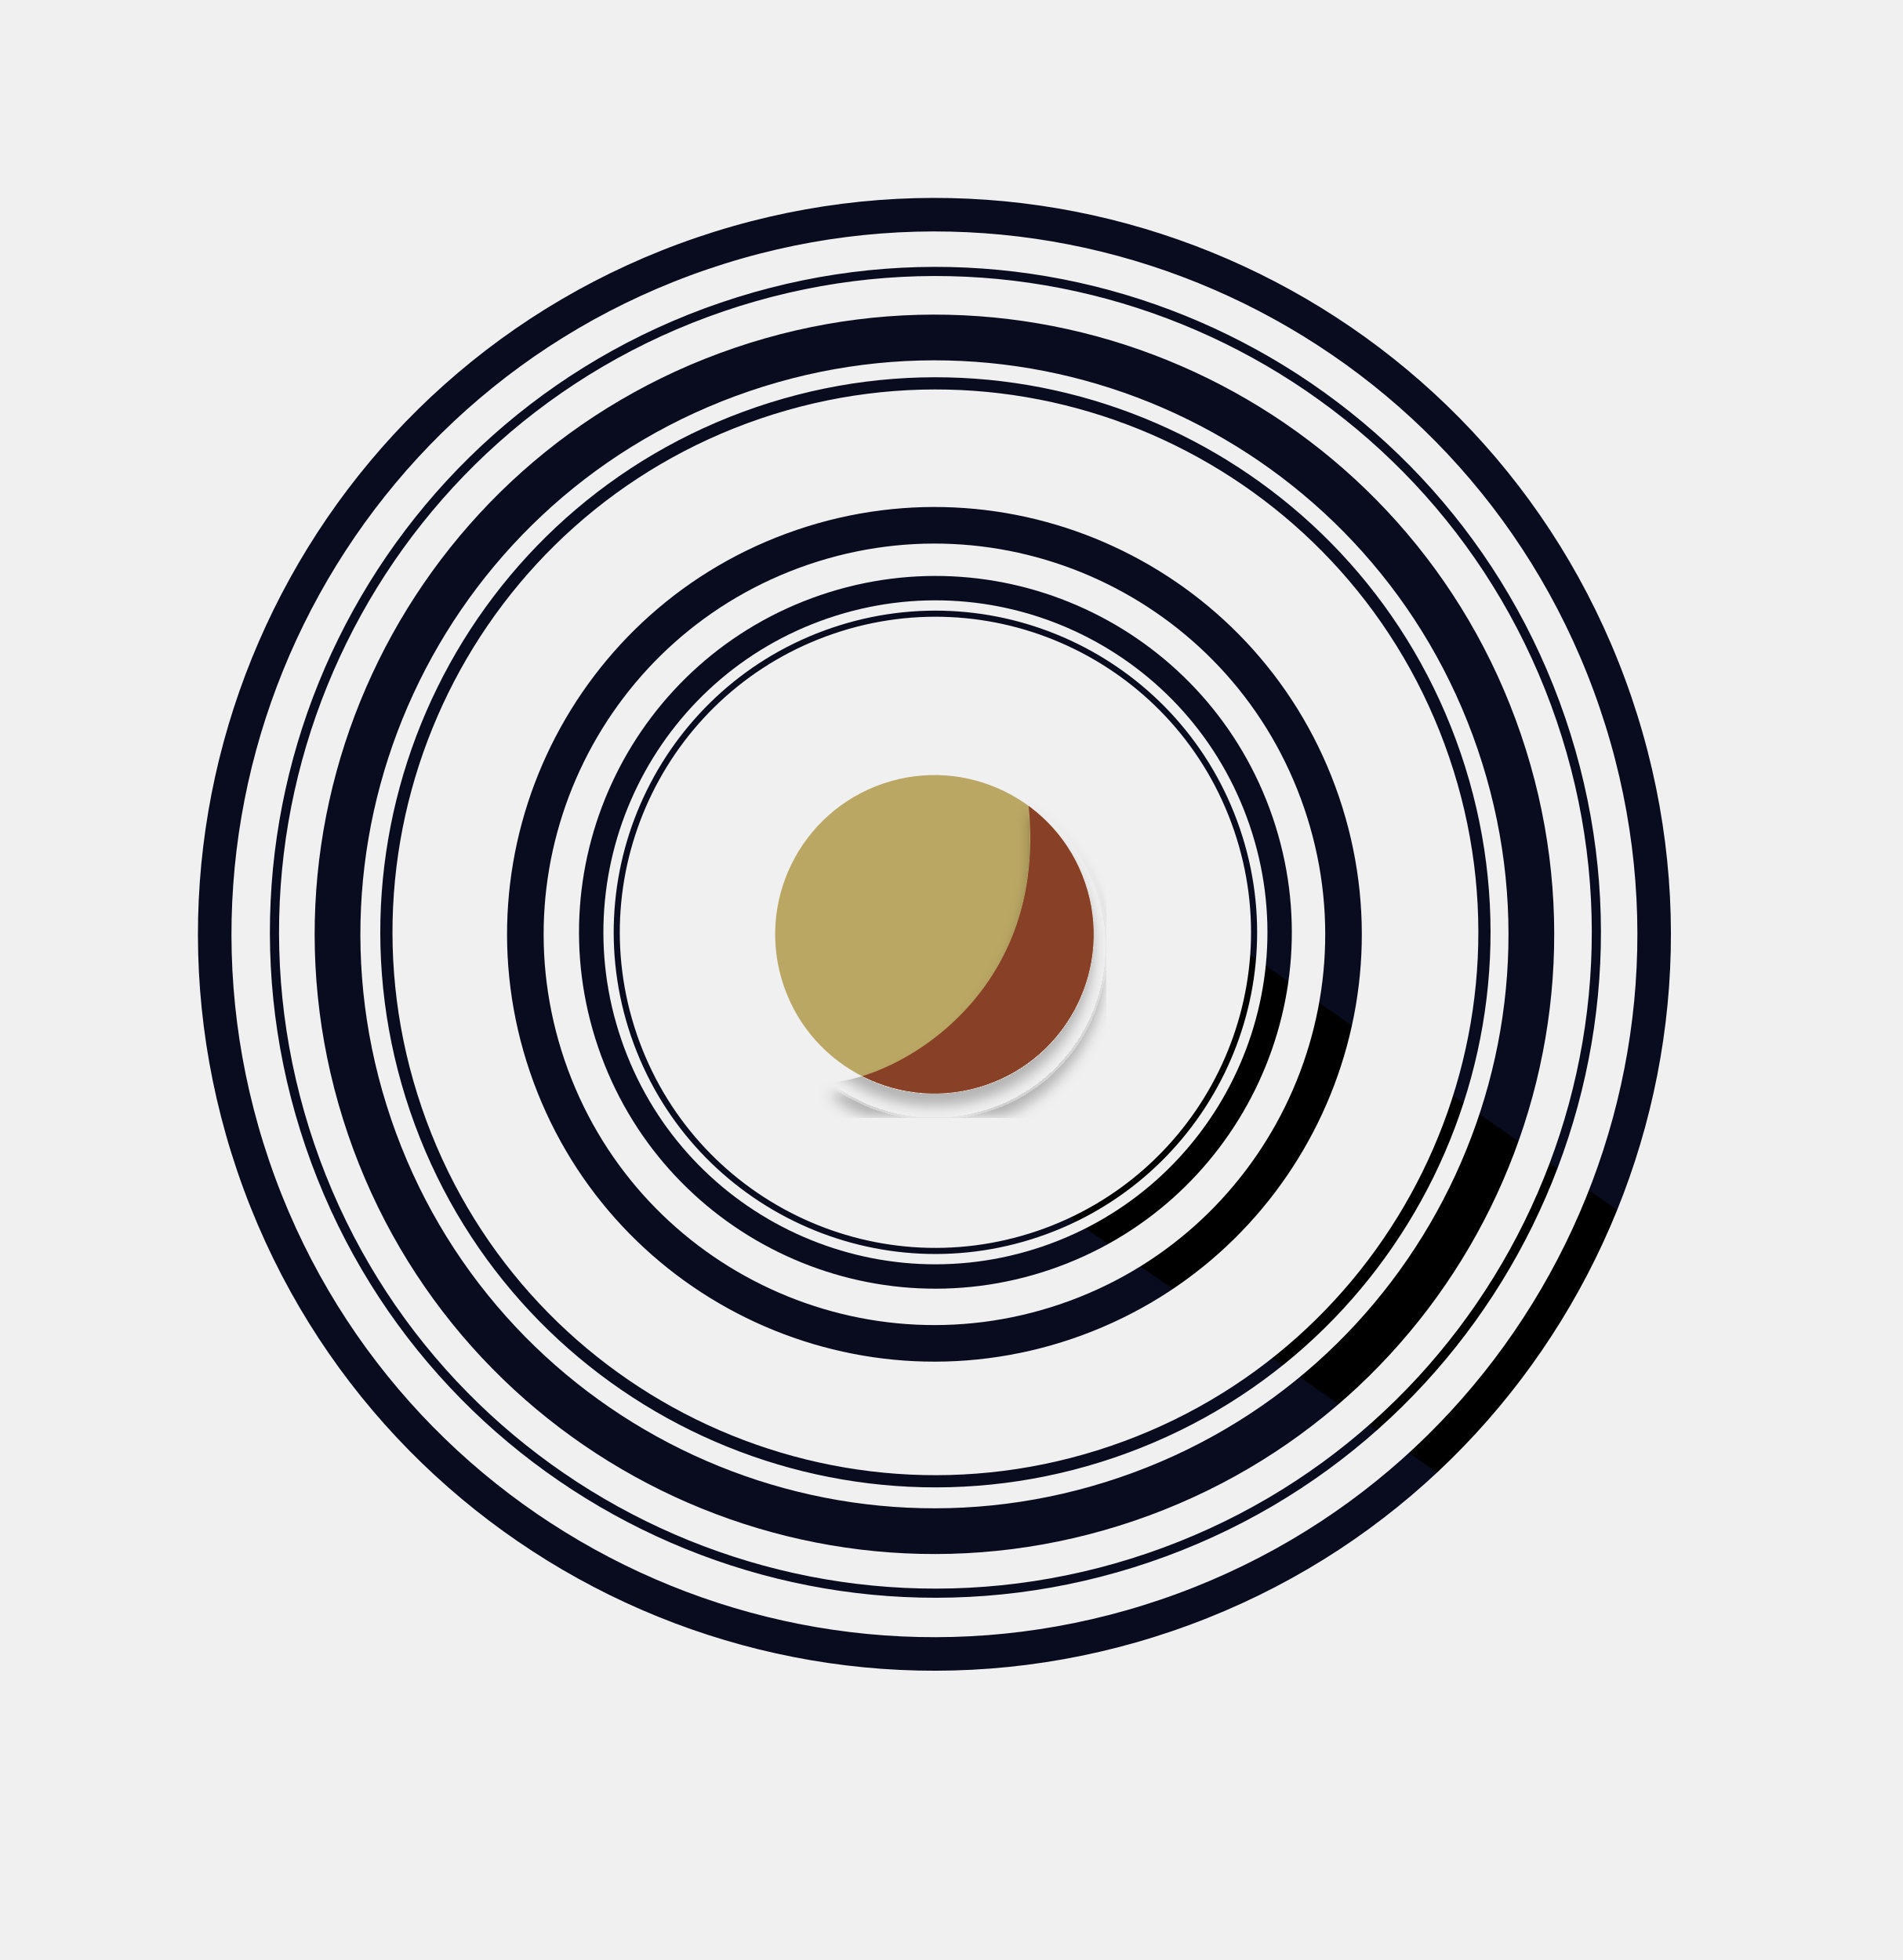
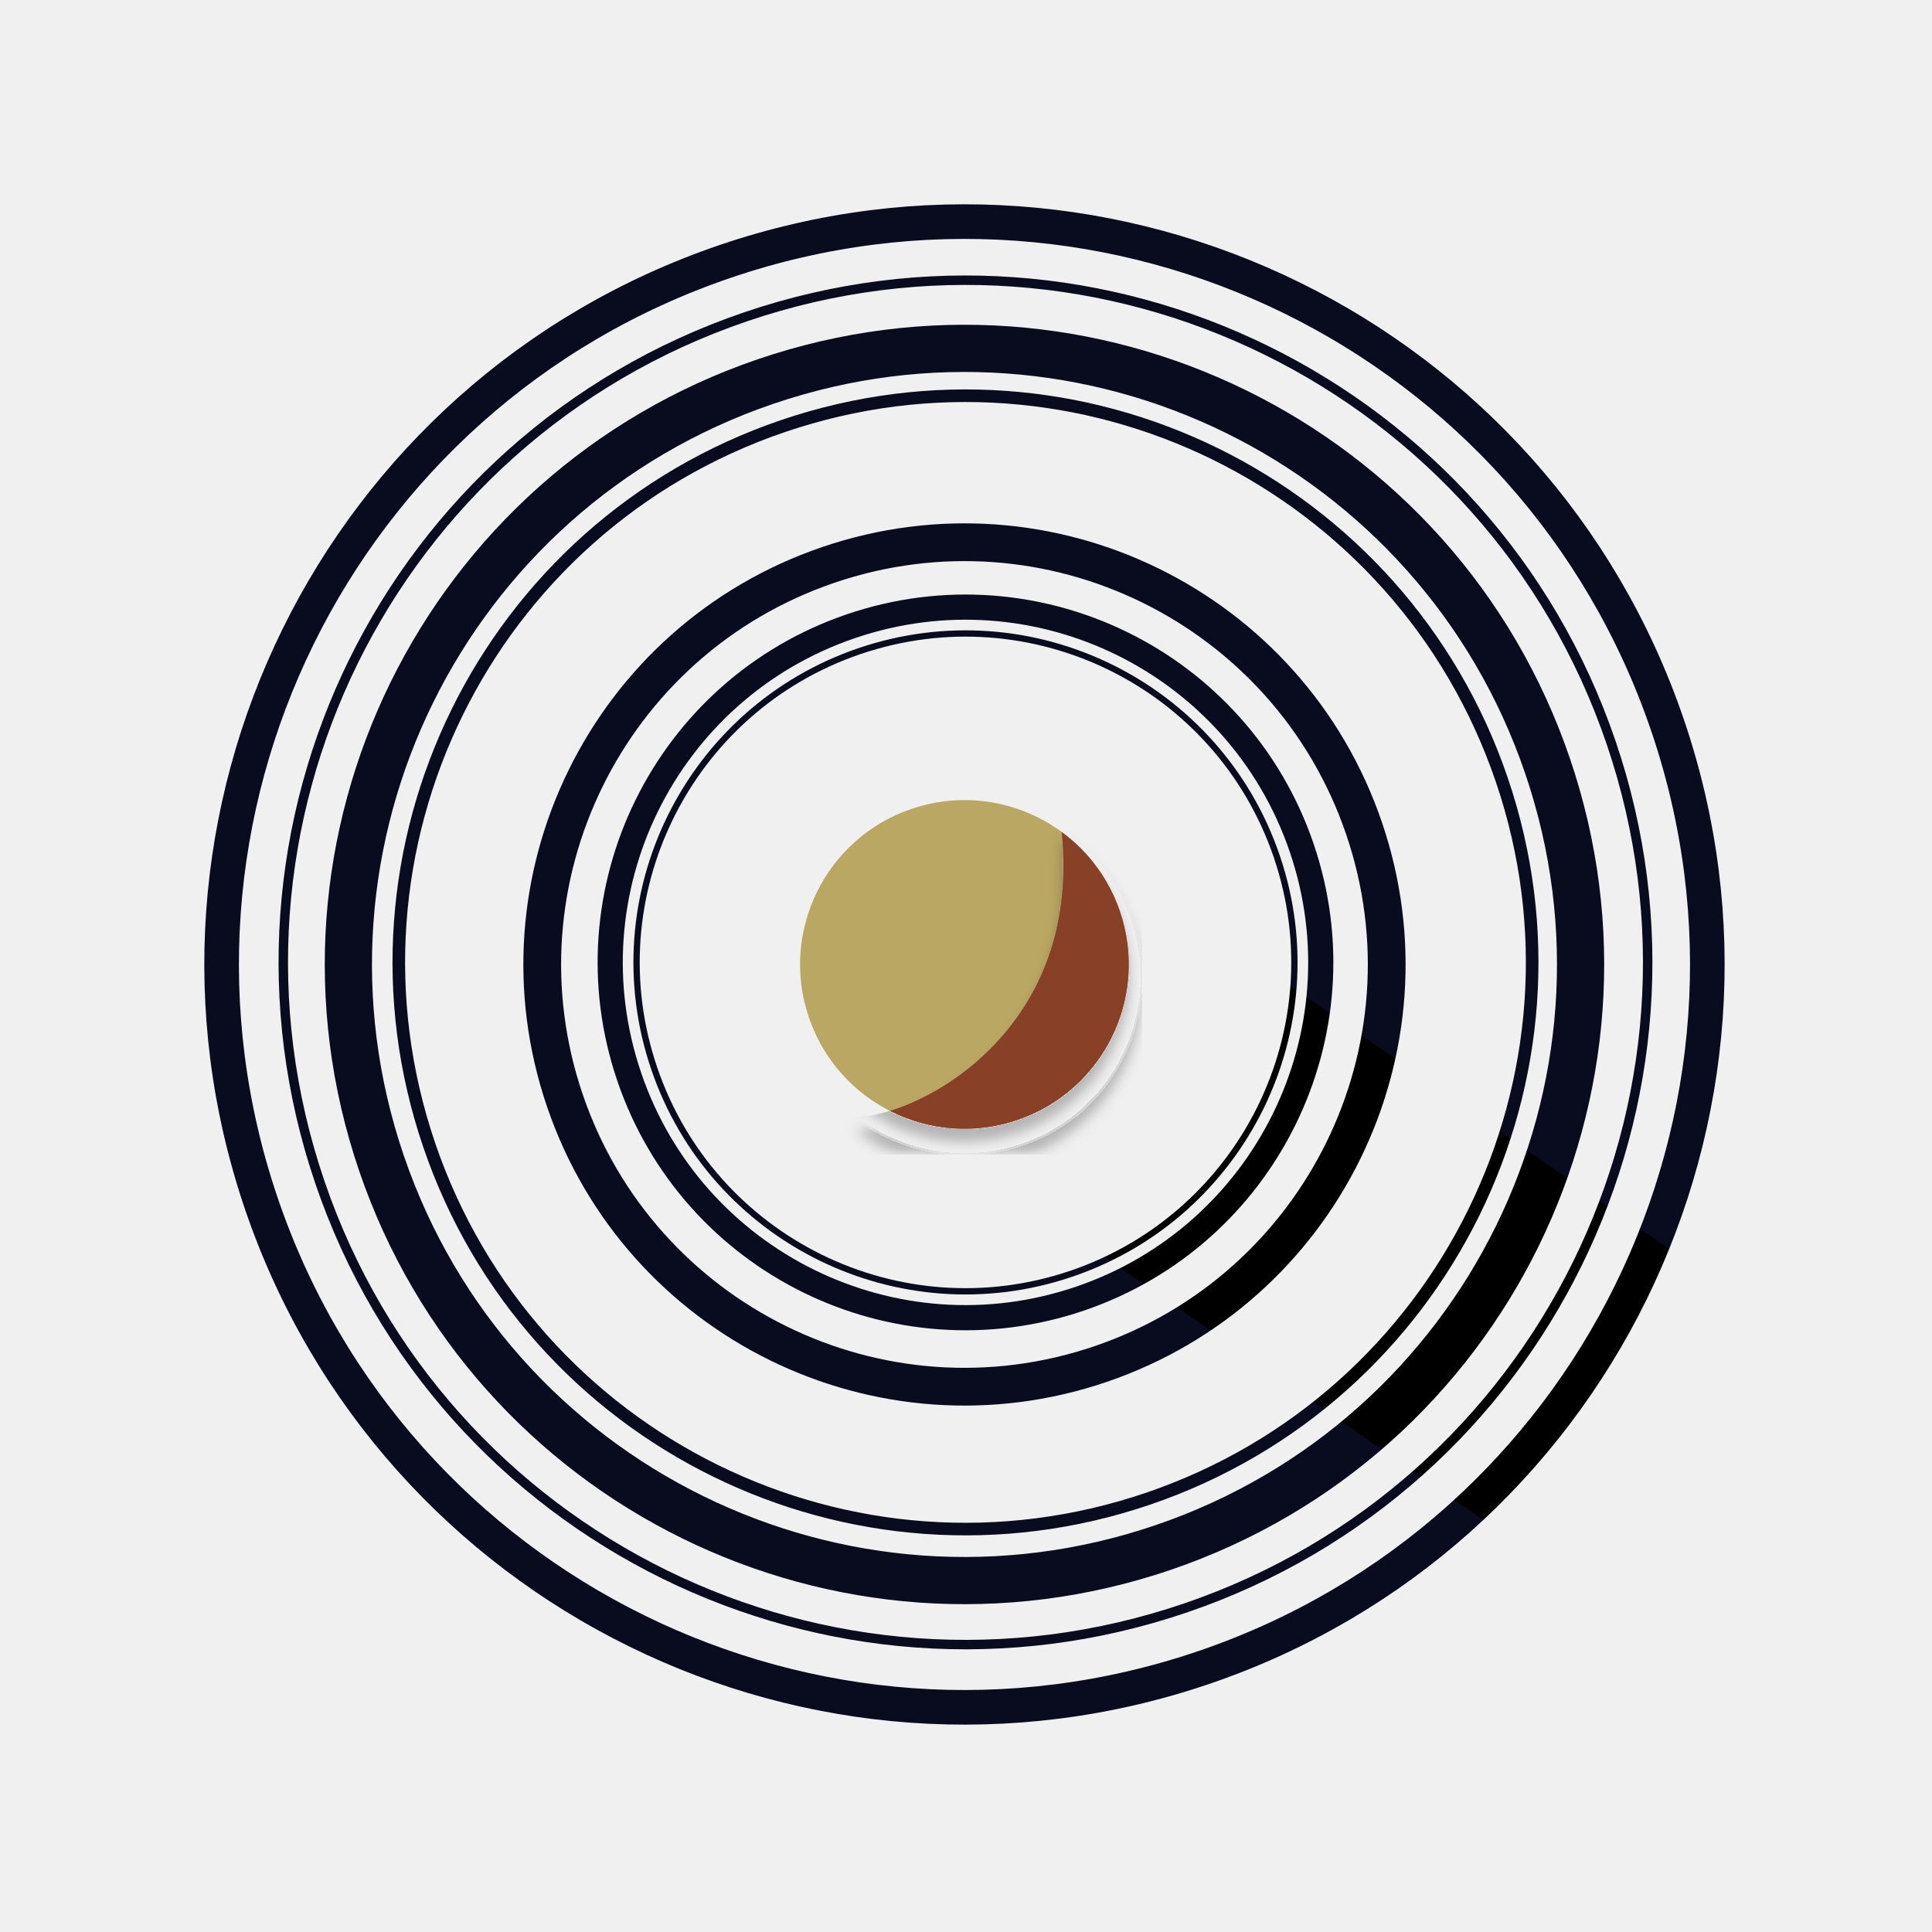
- <svg xmlns="http://www.w3.org/2000/svg" width="624" height="643" viewBox="0 0 624 643" fill="none">
+ <svg xmlns="http://www.w3.org/2000/svg" width="614" height="614" viewBox="0 0 614 614" fill="none">
  <circle cx="306.514" cy="306.514" r="236.022" transform="rotate(-18.8167 306.514 306.514)" stroke="#090C1F" stroke-width="11" />
  <circle cx="306.837" cy="305.858" r="216.749" transform="rotate(-18.8167 306.837 305.858)" stroke="#090C1F" stroke-width="3" />
  <circle cx="306.515" cy="306.515" r="195.751" transform="rotate(-18.8167 306.515 306.515)" stroke="#090C1F" stroke-width="15" />
  <circle cx="306.837" cy="305.858" r="180.046" transform="rotate(-18.8167 306.837 305.858)" stroke="#090C1F" stroke-width="4" />
  <circle cx="306.515" cy="306.515" r="134.155" transform="rotate(-18.8167 306.515 306.515)" stroke="#090C1F" stroke-width="12" />
  <circle cx="306.837" cy="305.858" r="104.504" transform="rotate(-18.8167 306.837 305.858)" stroke="#090C1F" stroke-width="2" />
  <circle cx="306.838" cy="305.858" r="112.882" transform="rotate(-18.8167 306.838 305.858)" stroke="#090C1F" stroke-width="8" />
  <g style="mix-blend-mode:difference">
-     <mask id="mask0_648_3932" style="mask-type:alpha" maskUnits="userSpaceOnUse" x="322" y="293" width="263" height="228">
-       <rect x="381.634" y="293.484" width="246.711" height="104.47" transform="rotate(34.795 381.634 293.484)" fill="white" />
+     <mask id="mask0_648_3932" style="mask-type:alpha" maskUnits="userSpaceOnUse" x="322" y="293" width="218" height="196">
+       <rect x="381.634" y="293.484" width="192.283" height="104.47" transform="rotate(34.795 381.634 293.484)" fill="white" />
    </mask>
    <g mask="url(#mask0_648_3932)">
      <circle cx="306.514" cy="306.515" r="236.022" transform="rotate(-18.8167 306.514 306.515)" stroke="#090C1F" stroke-width="11" />
      <circle cx="306.837" cy="305.858" r="216.749" transform="rotate(-18.8167 306.837 305.858)" stroke="#090C1F" stroke-width="3" />
      <circle cx="306.515" cy="306.515" r="195.751" transform="rotate(-18.8167 306.515 306.515)" stroke="#090C1F" stroke-width="15" />
      <circle cx="306.837" cy="305.858" r="180.046" transform="rotate(-18.8167 306.837 305.858)" stroke="#090C1F" stroke-width="4" />
      <circle cx="306.515" cy="306.515" r="134.155" transform="rotate(-18.8167 306.515 306.515)" stroke="#090C1F" stroke-width="12" />
      <circle cx="306.837" cy="305.858" r="104.504" transform="rotate(-18.8167 306.837 305.858)" stroke="#090C1F" stroke-width="2" />
      <circle cx="306.838" cy="305.859" r="112.882" transform="rotate(-18.8167 306.838 305.859)" stroke="#090C1F" stroke-width="8" />
    </g>
  </g>
  <circle cx="306.514" cy="306.514" r="52.235" transform="rotate(-18.8167 306.514 306.514)" fill="#BAA764" />
  <g style="mix-blend-mode:multiply" filter="url(#filter0_d_648_3932)">
    <mask id="mask1_648_3932" style="mask-type:alpha" maskUnits="userSpaceOnUse" x="271" y="236" width="105" height="158">
      <g style="mix-blend-mode:darken">
        <path d="M271.638 374.129C305.864 373.567 375.071 330.978 352.526 241.115" stroke="#707070" stroke-width="38" />
      </g>
    </mask>
    <g mask="url(#mask1_648_3932)">
      <g filter="url(#filter1_d_648_3932)">
        <circle cx="306.514" cy="306.514" r="52.235" transform="rotate(-18.8167 306.514 306.514)" fill="#BA6464" />
      </g>
    </g>
  </g>
  <defs>
    <filter id="filter0_d_648_3932" x="267.326" y="254.265" width="95.436" height="112.498" filterUnits="userSpaceOnUse" color-interpolation-filters="sRGB">
      <feFlood flood-opacity="0" result="BackgroundImageFix" />
      <feColorMatrix in="SourceAlpha" type="matrix" values="0 0 0 0 0 0 0 0 0 0 0 0 0 0 0 0 0 0 127 0" result="hardAlpha" />
      <feOffset dy="4" />
      <feGaussianBlur stdDeviation="2" />
      <feComposite in2="hardAlpha" operator="out" />
      <feColorMatrix type="matrix" values="0 0 0 0 0 0 0 0 0 0 0 0 0 0 0 0 0 0 0.25 0" />
      <feBlend mode="normal" in2="BackgroundImageFix" result="effect1_dropShadow_648_3932" />
      <feBlend mode="normal" in="SourceGraphic" in2="effect1_dropShadow_648_3932" result="shape" />
    </filter>
    <filter id="filter1_d_648_3932" x="250.265" y="254.265" width="112.498" height="112.498" filterUnits="userSpaceOnUse" color-interpolation-filters="sRGB">
      <feFlood flood-opacity="0" result="BackgroundImageFix" />
      <feColorMatrix in="SourceAlpha" type="matrix" values="0 0 0 0 0 0 0 0 0 0 0 0 0 0 0 0 0 0 127 0" result="hardAlpha" />
      <feOffset dy="4" />
      <feGaussianBlur stdDeviation="2" />
      <feComposite in2="hardAlpha" operator="out" />
      <feColorMatrix type="matrix" values="0 0 0 0 0 0 0 0 0 0 0 0 0 0 0 0 0 0 0.25 0" />
      <feBlend mode="normal" in2="BackgroundImageFix" result="effect1_dropShadow_648_3932" />
      <feBlend mode="normal" in="SourceGraphic" in2="effect1_dropShadow_648_3932" result="shape" />
    </filter>
  </defs>
</svg>
